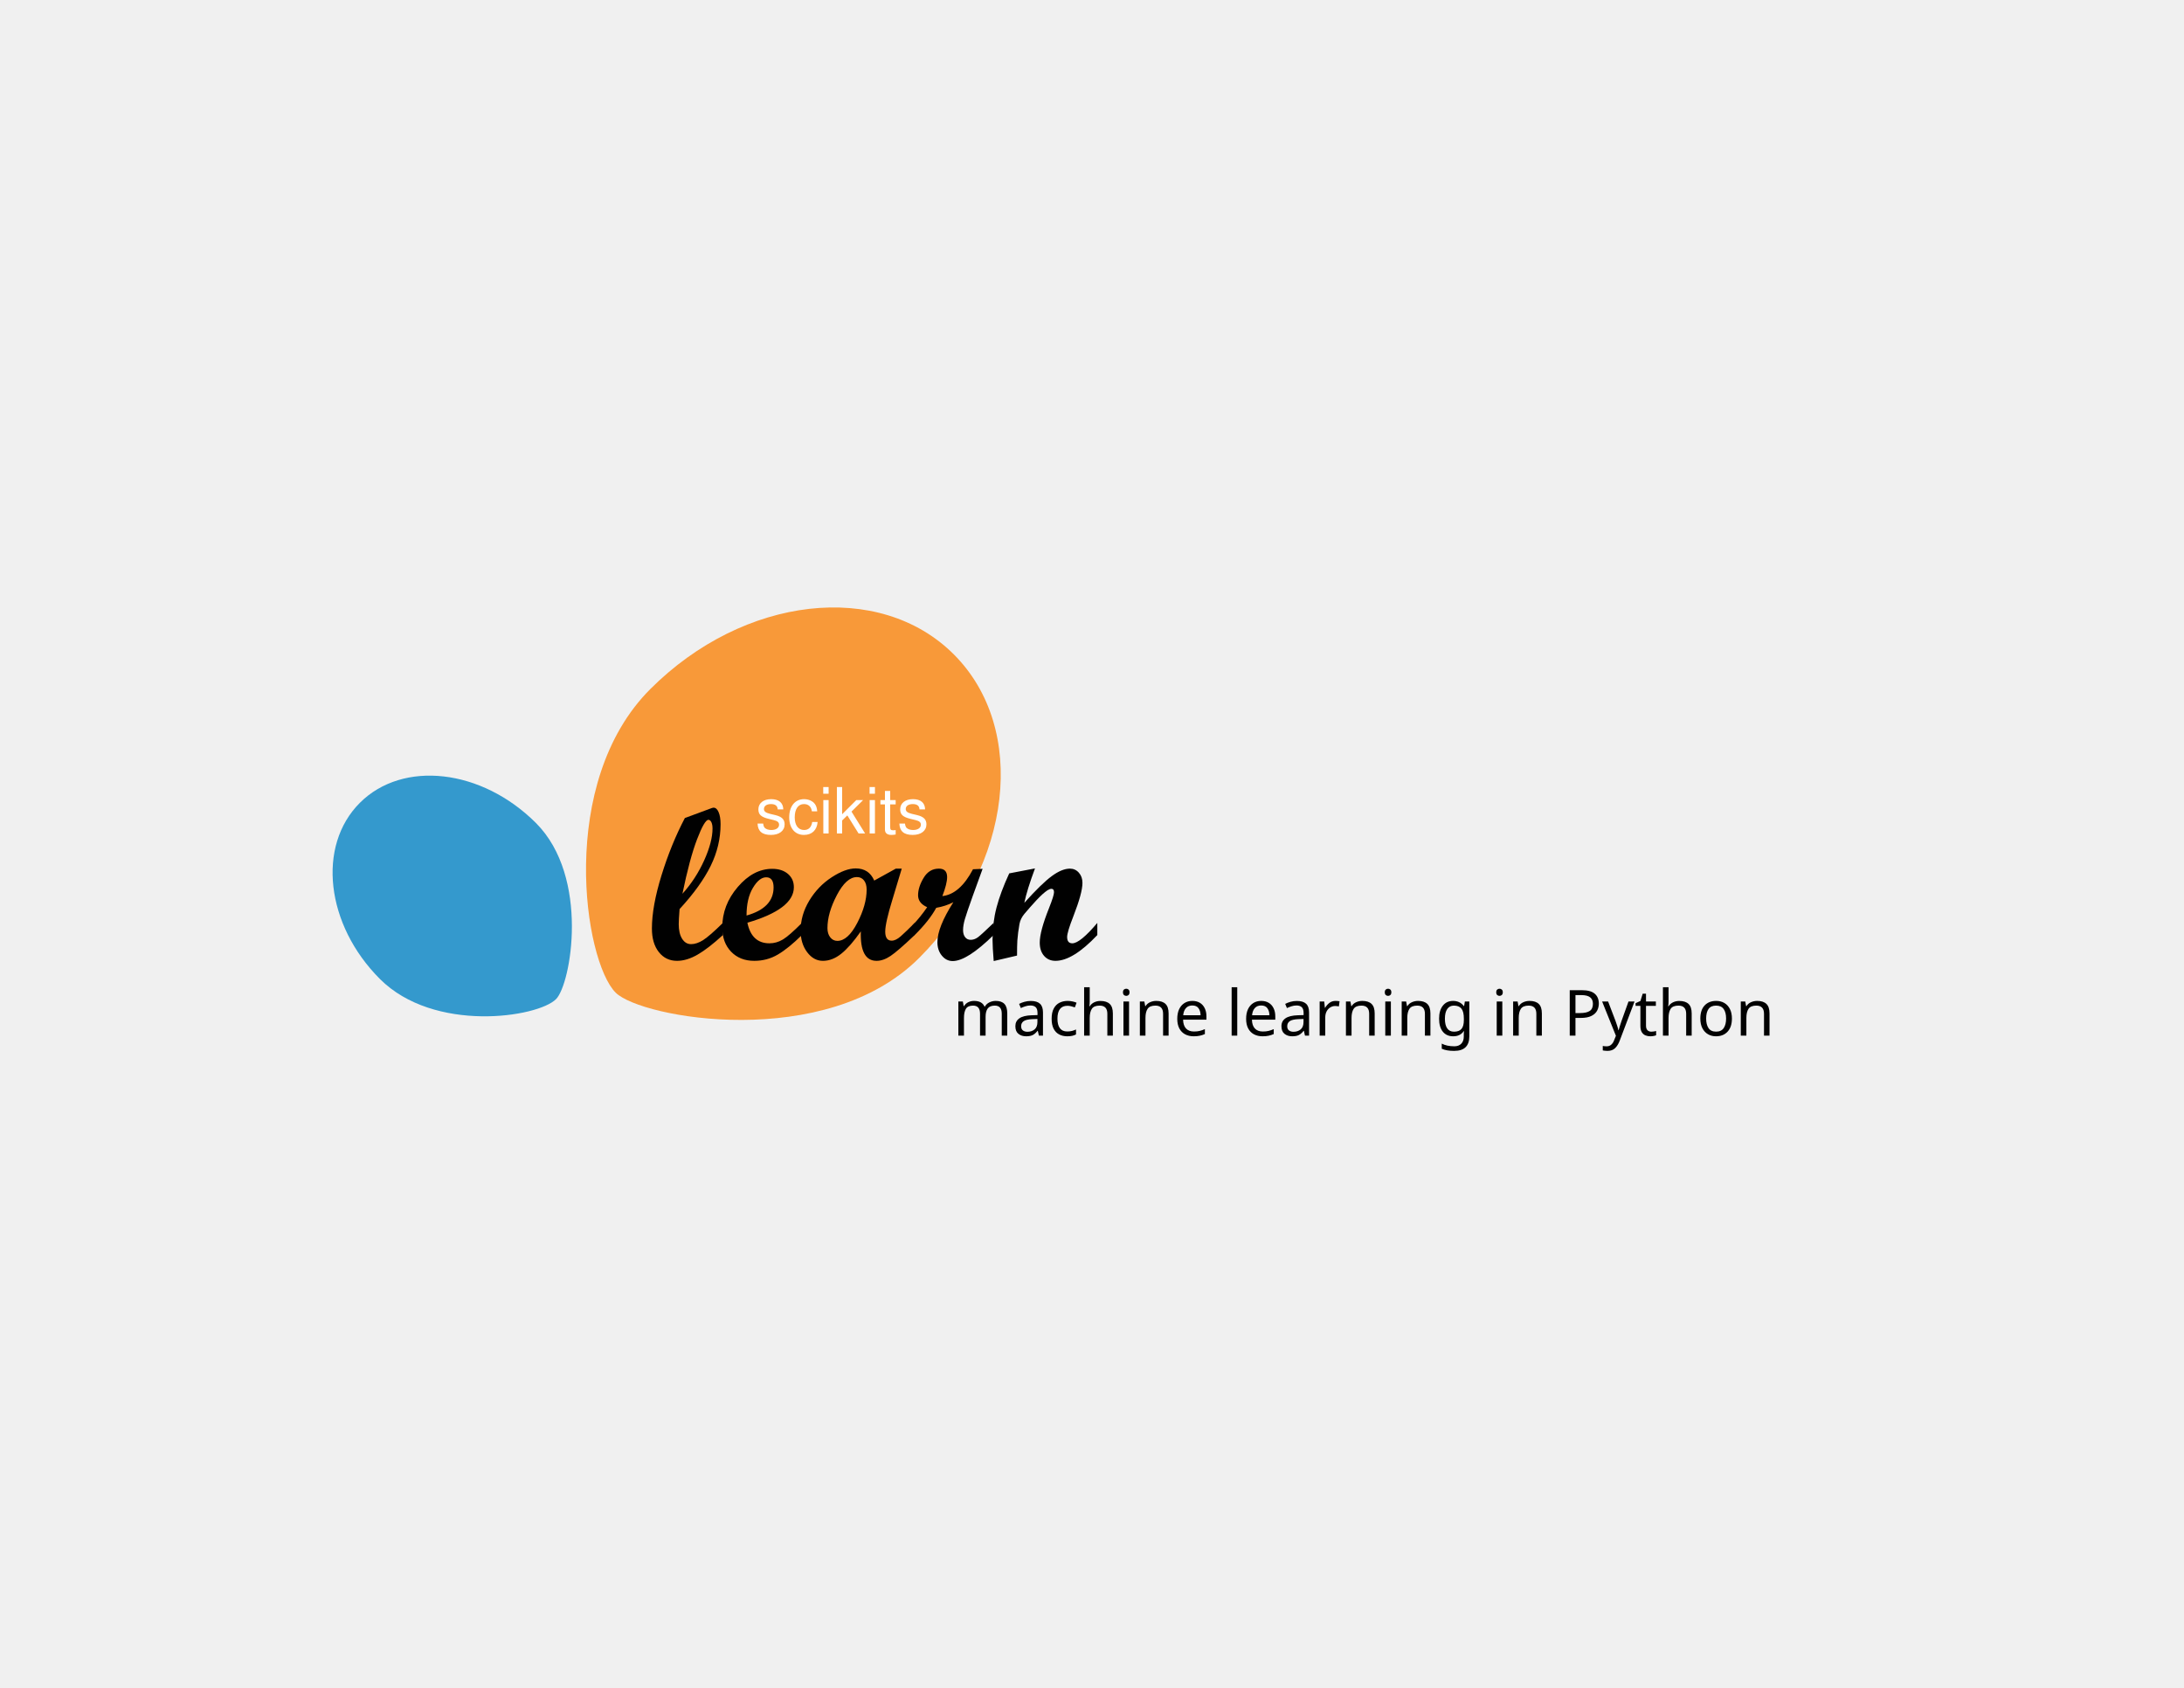
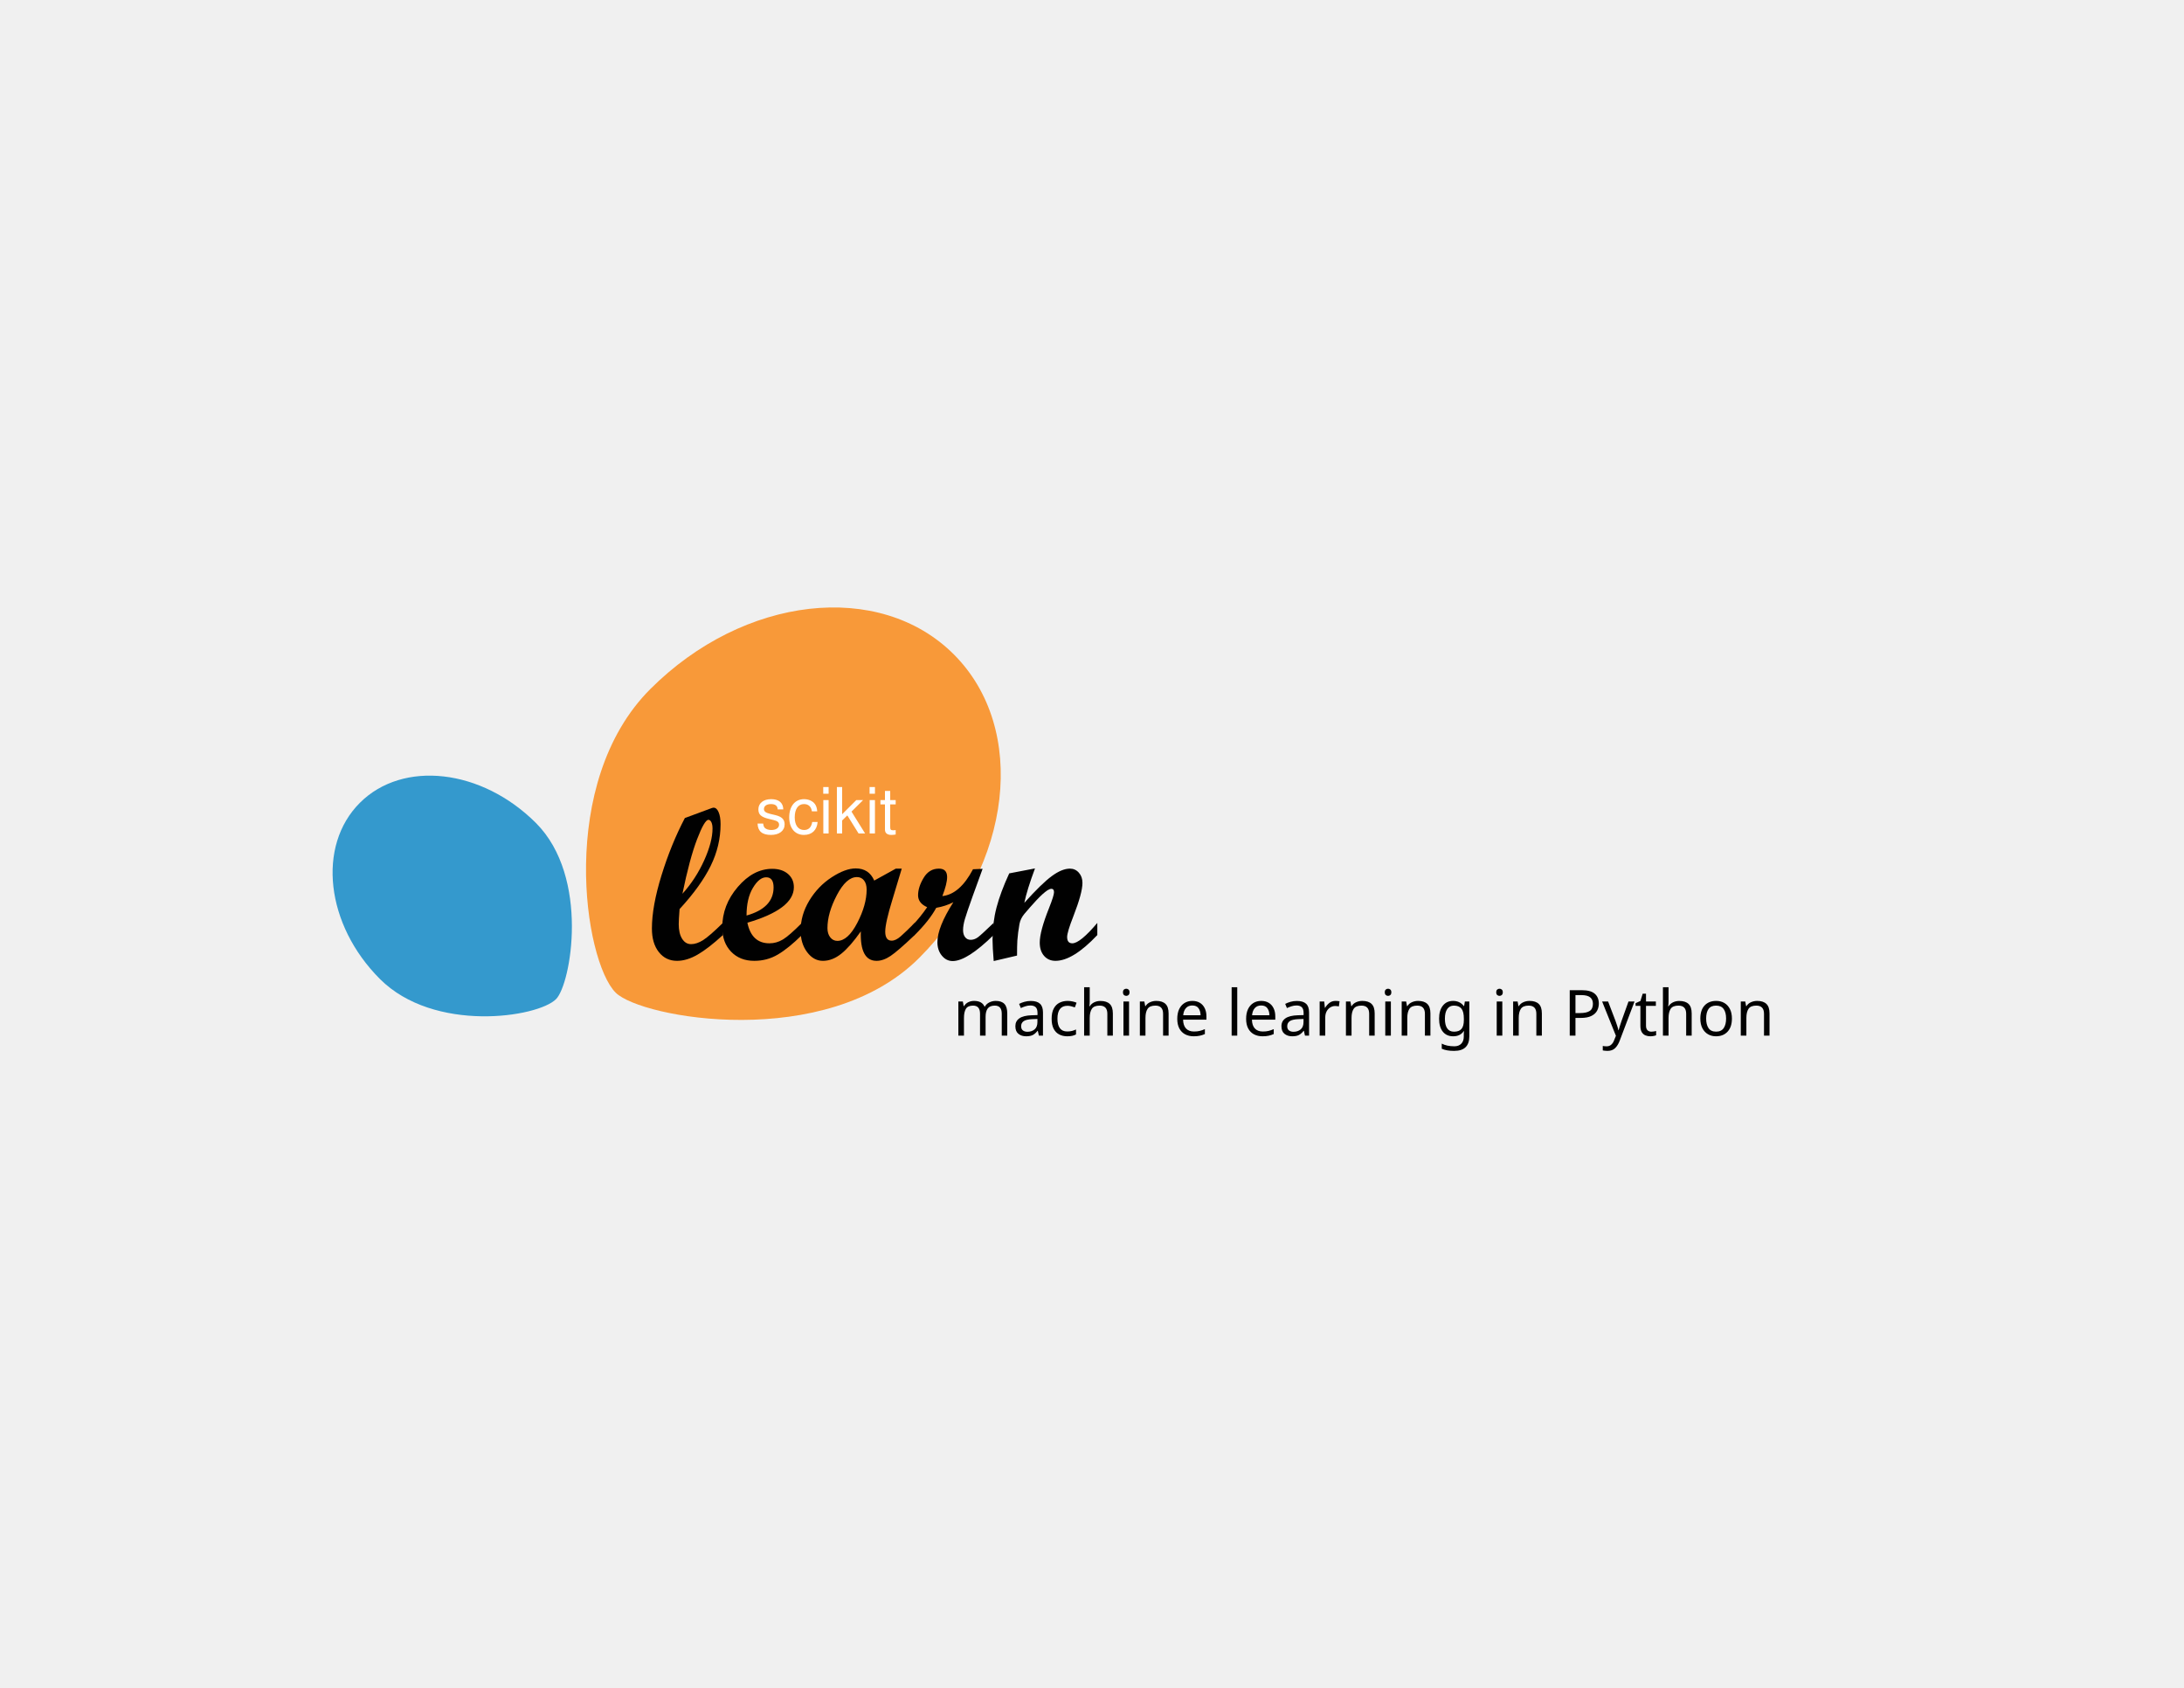
<svg xmlns="http://www.w3.org/2000/svg" version="1.1" id="Layer_1" x="0px" y="0px" width="792px" height="612px" viewBox="0 0 792 612" enable-background="new 0 0 792 612" xml:space="preserve">
-   <g>
-     <path fill="#F89939" d="M333.32,347.348c33.869-33.867,39.498-83.146,12.572-110.07c-26.922-26.921-76.199-21.293-110.066,12.572   c-33.867,33.866-24.07,98.568-12.57,110.07C232.549,369.213,299.455,381.213,333.32,347.348z" />
-     <path fill="#3499CD" d="M194.35,298.411c-19.648-19.648-48.242-22.919-63.867-7.295c-15.621,15.622-12.355,44.22,7.297,63.865   c19.652,19.654,57.195,13.969,63.863,7.295C207.039,356.889,214.004,318.061,194.35,298.411z" />
+   <defs id="defs33" />
+   <g id="g3">
+     <path fill="#F89939" d="M333.32,347.348c33.869-33.867,39.498-83.146,12.572-110.07c-26.922-26.921-76.199-21.293-110.066,12.572   c-33.867,33.866-24.07,98.568-12.57,110.07C232.549,369.213,299.455,381.213,333.32,347.348z" id="path5" />
+     <path fill="#3499CD" d="M194.35,298.411c-19.648-19.648-48.242-22.919-63.867-7.295c-15.621,15.622-12.355,44.22,7.297,63.865   c19.652,19.654,57.195,13.969,63.863,7.295C207.039,356.889,214.004,318.061,194.35,298.411z" id="path7" />
  </g>
-   <g>
-     <g>
-       <path fill="#010101" d="M262.143,339.047c-3.471,3.195-6.516,5.553-9.133,7.068c-2.617,1.52-5.113,2.279-7.488,2.279    c-2.732,0-4.936-1.059-6.607-3.178c-1.674-2.121-2.508-4.965-2.508-8.543c0-5.361,1.162-11.797,3.486-19.301    c2.32-7.51,5.145-14.43,8.463-20.761l9.729-3.602c0.305-0.102,0.537-0.154,0.691-0.154c0.738,0,1.348,0.544,1.816,1.627    c0.473,1.088,0.711,2.55,0.711,4.388c0,5.209-1.199,10.252-3.602,15.129c-2.402,4.879-6.154,10.086-11.26,15.627    c-0.205,2.656-0.307,4.48-0.307,5.477c0,2.223,0.408,3.982,1.225,5.285c0.818,1.305,1.902,1.953,3.256,1.953    c1.381,0,2.848-0.494,4.406-1.49c1.555-0.998,3.93-3.064,7.121-6.207V339.047z M247.475,324.074    c3.242-3.605,5.875-7.648,7.891-12.121c2.016-4.475,3.023-8.324,3.023-11.549c0-0.94-0.139-1.704-0.418-2.278    c-0.281-0.575-0.641-0.864-1.074-0.864c-0.941,0-2.316,2.352-4.117,7.057C250.979,309.023,249.211,315.609,247.475,324.074z" />
-       <path fill="#010101" d="M290.795,339.047c-3.242,3.195-6.152,5.553-8.732,7.068c-2.58,1.52-5.424,2.279-8.541,2.279    c-3.473,0-6.275-1.111-8.41-3.33c-2.131-2.225-3.195-5.146-3.195-8.773c0-5.412,1.875-10.309,5.633-14.688    c3.75-4.381,7.914-6.57,12.484-6.57c2.375,0,4.275,0.615,5.707,1.84c1.43,1.227,2.145,2.834,2.145,4.826    c0,5.287-5.617,9.574-16.852,12.869c1.02,4.977,3.688,7.469,8.004,7.469c1.686,0,3.293-0.453,4.824-1.357    c1.535-0.908,3.844-2.922,6.934-6.035V339.047z M270.725,331.963c6.535-1.84,9.805-5.234,9.805-10.188    c0-2.451-0.895-3.676-2.68-3.676c-1.686,0-3.293,1.281-4.824,3.85C271.49,324.514,270.725,327.85,270.725,331.963z" />
-       <path fill="#010101" d="M331.701,339.047c-4.086,3.881-7.01,6.412-8.77,7.588c-1.762,1.174-3.447,1.76-5.057,1.76    c-4.035,0-5.936-3.561-5.707-10.686c-2.553,3.65-4.91,6.344-7.068,8.084c-2.156,1.736-4.383,2.602-6.684,2.602    c-2.244,0-4.152-1.051-5.725-3.158s-2.354-4.691-2.354-7.758c0-3.828,1.051-7.48,3.156-10.955    c2.109-3.473,4.809-6.279,8.102-8.424s6.207-3.219,8.732-3.219c3.193,0,5.428,1.469,6.705,4.404l7.828-4.326h2.148l-3.381,11.221    c-1.736,5.645-2.607,9.514-2.607,11.607c0,2.195,0.777,3.293,2.336,3.293c0.992,0,2.09-0.529,3.291-1.59s2.883-2.676,5.053-4.846    V339.047z M303.664,341.156c2.553,0,4.959-2.176,7.223-6.529c2.26-4.355,3.389-8.373,3.389-12.049c0-1.428-0.322-2.547-0.957-3.35    c-0.641-0.807-1.496-1.207-2.566-1.207c-2.555,0-4.977,2.17-7.258,6.512c-2.285,4.342-3.43,8.338-3.43,11.986    c0,1.381,0.34,2.498,1.016,3.354S302.615,341.156,303.664,341.156z" />
-       <path fill="#010101" d="M360.314,339.047c-6.41,6.281-11.352,9.424-14.824,9.424c-1.559,0-2.875-0.658-3.945-1.969    c-1.07-1.316-1.609-2.945-1.609-4.887c0-3.6,1.93-8.424,5.785-14.477c-1.891,0.971-3.957,1.645-6.205,2.029    c-1.66,3.064-4.266,6.359-7.814,9.879h-0.879v-3.443c1.99-2.068,3.791-4.291,5.4-6.666c-2.199-0.971-3.295-2.414-3.295-4.326    c0-1.969,0.668-4.068,2.012-6.305c1.34-2.232,3.184-3.348,5.535-3.348c1.992,0,2.986,1.018,2.986,3.062    c0,1.609-0.574,3.906-1.725,6.895c4.238-0.461,7.941-3.701,11.109-9.729l3.484-0.154l-3.562,9.805    c-1.48,4.137-2.438,6.955-2.871,8.447s-0.652,2.816-0.652,3.963c0,1.074,0.25,1.932,0.746,2.566    c0.498,0.643,1.17,0.959,2.012,0.959c0.918,0,1.801-0.314,2.643-0.936c0.842-0.631,2.732-2.359,5.67-5.193V339.047z" />
-       <path fill="#010101" d="M397.928,339.047c-5.898,6.234-10.957,9.348-15.168,9.348c-1.711,0-3.09-0.6-4.137-1.801    c-1.049-1.199-1.572-2.807-1.572-4.824c0-2.732,1.125-6.908,3.373-12.523c1.199-3.014,1.801-4.932,1.801-5.746    c0-0.818-0.322-1.227-0.957-1.227c-0.357,0-0.832,0.18-1.418,0.535c-0.539,0.357-1.164,0.859-1.879,1.496    c-0.637,0.586-1.354,1.301-2.145,2.141c-0.691,0.721-1.432,1.537-2.219,2.453l-2.148,2.492c-0.943,1.148-1.531,2.359-1.76,3.637    c-0.385,2.17-0.639,4.164-0.768,5.979c-0.078,1.35-0.115,3.174-0.115,5.477l-8.465,1.988c-0.279-3.447-0.422-6.014-0.422-7.697    c0-4.111,0.479-8.006,1.438-11.682c0.957-3.68,2.494-7.814,4.615-12.412l9.344-1.799c-1.965,5.287-3.254,9.447-3.867,12.484    c4.188-4.672,7.508-7.906,9.969-9.709c2.457-1.801,4.645-2.697,6.557-2.697c1.299,0,2.385,0.49,3.25,1.471    c0.869,0.982,1.301,2.215,1.301,3.689c0,2.449-1.098,6.484-3.291,12.104c-1.508,3.854-2.262,6.355-2.262,7.51    c0,1.537,0.627,2.305,1.881,2.305c1.867,0,4.891-2.465,9.064-7.393V339.047z" />
+   <g id="g9">
+     <g id="g11">
+       <path fill="#010101" d="M262.143,339.047c-3.471,3.195-6.516,5.553-9.133,7.068c-2.617,1.52-5.113,2.279-7.488,2.279    c-2.732,0-4.936-1.059-6.607-3.178c-1.674-2.121-2.508-4.965-2.508-8.543c0-5.361,1.162-11.797,3.486-19.301    c2.32-7.51,5.145-14.43,8.463-20.761l9.729-3.602c0.305-0.102,0.537-0.154,0.691-0.154c0.738,0,1.348,0.544,1.816,1.627    c0.473,1.088,0.711,2.55,0.711,4.388c0,5.209-1.199,10.252-3.602,15.129c-2.402,4.879-6.154,10.086-11.26,15.627    c-0.205,2.656-0.307,4.48-0.307,5.477c0,2.223,0.408,3.982,1.225,5.285c0.818,1.305,1.902,1.953,3.256,1.953    c1.381,0,2.848-0.494,4.406-1.49c1.555-0.998,3.93-3.064,7.121-6.207V339.047z M247.475,324.074    c3.242-3.605,5.875-7.648,7.891-12.121c2.016-4.475,3.023-8.324,3.023-11.549c0-0.94-0.139-1.704-0.418-2.278    c-0.281-0.575-0.641-0.864-1.074-0.864c-0.941,0-2.316,2.352-4.117,7.057C250.979,309.023,249.211,315.609,247.475,324.074z" id="path13" />
+       <path fill="#010101" d="M290.795,339.047c-3.242,3.195-6.152,5.553-8.732,7.068c-2.58,1.52-5.424,2.279-8.541,2.279    c-3.473,0-6.275-1.111-8.41-3.33c-2.131-2.225-3.195-5.146-3.195-8.773c0-5.412,1.875-10.309,5.633-14.688    c3.75-4.381,7.914-6.57,12.484-6.57c2.375,0,4.275,0.615,5.707,1.84c1.43,1.227,2.145,2.834,2.145,4.826    c0,5.287-5.617,9.574-16.852,12.869c1.02,4.977,3.688,7.469,8.004,7.469c1.686,0,3.293-0.453,4.824-1.357    c1.535-0.908,3.844-2.922,6.934-6.035V339.047z M270.725,331.963c6.535-1.84,9.805-5.234,9.805-10.188    c0-2.451-0.895-3.676-2.68-3.676c-1.686,0-3.293,1.281-4.824,3.85C271.49,324.514,270.725,327.85,270.725,331.963z" id="path15" />
+       <path fill="#010101" d="M331.701,339.047c-4.086,3.881-7.01,6.412-8.77,7.588c-1.762,1.174-3.447,1.76-5.057,1.76    c-4.035,0-5.936-3.561-5.707-10.686c-2.553,3.65-4.91,6.344-7.068,8.084c-2.156,1.736-4.383,2.602-6.684,2.602    c-2.244,0-4.152-1.051-5.725-3.158s-2.354-4.691-2.354-7.758c0-3.828,1.051-7.48,3.156-10.955    c2.109-3.473,4.809-6.279,8.102-8.424s6.207-3.219,8.732-3.219c3.193,0,5.428,1.469,6.705,4.404l7.828-4.326h2.148l-3.381,11.221    c-1.736,5.645-2.607,9.514-2.607,11.607c0,2.195,0.777,3.293,2.336,3.293c0.992,0,2.09-0.529,3.291-1.59s2.883-2.676,5.053-4.846    V339.047z M303.664,341.156c2.553,0,4.959-2.176,7.223-6.529c2.26-4.355,3.389-8.373,3.389-12.049c0-1.428-0.322-2.547-0.957-3.35    c-0.641-0.807-1.496-1.207-2.566-1.207c-2.555,0-4.977,2.17-7.258,6.512c-2.285,4.342-3.43,8.338-3.43,11.986    c0,1.381,0.34,2.498,1.016,3.354S302.615,341.156,303.664,341.156z" id="path17" />
+       <path fill="#010101" d="M360.314,339.047c-6.41,6.281-11.352,9.424-14.824,9.424c-1.559,0-2.875-0.658-3.945-1.969    c-1.07-1.316-1.609-2.945-1.609-4.887c0-3.6,1.93-8.424,5.785-14.477c-1.891,0.971-3.957,1.645-6.205,2.029    c-1.66,3.064-4.266,6.359-7.814,9.879h-0.879v-3.443c1.99-2.068,3.791-4.291,5.4-6.666c-2.199-0.971-3.295-2.414-3.295-4.326    c0-1.969,0.668-4.068,2.012-6.305c1.34-2.232,3.184-3.348,5.535-3.348c1.992,0,2.986,1.018,2.986,3.062    c0,1.609-0.574,3.906-1.725,6.895c4.238-0.461,7.941-3.701,11.109-9.729l3.484-0.154l-3.562,9.805    c-1.48,4.137-2.438,6.955-2.871,8.447s-0.652,2.816-0.652,3.963c0,1.074,0.25,1.932,0.746,2.566    c0.498,0.643,1.17,0.959,2.012,0.959c0.918,0,1.801-0.314,2.643-0.936c0.842-0.631,2.732-2.359,5.67-5.193V339.047z" id="path19" />
+       <path fill="#010101" d="M397.928,339.047c-5.898,6.234-10.957,9.348-15.168,9.348c-1.711,0-3.09-0.6-4.137-1.801    c-1.049-1.199-1.572-2.807-1.572-4.824c0-2.732,1.125-6.908,3.373-12.523c1.199-3.014,1.801-4.932,1.801-5.746    c0-0.818-0.322-1.227-0.957-1.227c-0.357,0-0.832,0.18-1.418,0.535c-0.539,0.357-1.164,0.859-1.879,1.496    c-0.637,0.586-1.354,1.301-2.145,2.141c-0.691,0.721-1.432,1.537-2.219,2.453l-2.148,2.492c-0.943,1.148-1.531,2.359-1.76,3.637    c-0.385,2.17-0.639,4.164-0.768,5.979c-0.078,1.35-0.115,3.174-0.115,5.477l-8.465,1.988c-0.279-3.447-0.422-6.014-0.422-7.697    c0-4.111,0.479-8.006,1.438-11.682c0.957-3.68,2.494-7.814,4.615-12.412l9.344-1.799c-1.965,5.287-3.254,9.447-3.867,12.484    c4.188-4.672,7.508-7.906,9.969-9.709c2.457-1.801,4.645-2.697,6.557-2.697c1.299,0,2.385,0.49,3.25,1.471    c0.869,0.982,1.301,2.215,1.301,3.689c0,2.449-1.098,6.484-3.291,12.104c-1.508,3.854-2.262,6.355-2.262,7.51    c0,1.537,0.627,2.305,1.881,2.305c1.867,0,4.891-2.465,9.064-7.393V339.047z" id="path21" />
    </g>
  </g>
-   <rect x="273.943" y="285.613" fill="none" width="225.242" height="83.948" />
-   <text transform="matrix(1 0 0 1 273.9414 302.2061)" fill="#FFFFFF" font-family="'Helvetica'" font-size="23.079">scikits</text>
-   <rect x="345.568" y="357.979" fill="none" width="327.432" height="42.963" />
-   <text transform="matrix(1 0 0 1 345.5684 375.5176)" fill="#010101" font-family="'Verdana'" font-size="23.079">machine learning in Python</text>
+   <rect x="273.943" y="285.613" fill="none" width="225.242" height="83.948" id="rect23" />
+   <text transform="translate(273.9414,302.2061)" font-size="23.079" id="text25" style="font-size:23.08px;fill:#ffffff;font-family:Helvetica">scikit</text>
+   <rect x="345.568" y="357.979" fill="none" width="327.432" height="42.963" id="rect27" />
+   <text transform="matrix(1 0 0 1 345.5684 375.5176)" fill="#010101" font-family="'Verdana'" font-size="23.079" id="text29">machine learning in Python</text>
</svg>
